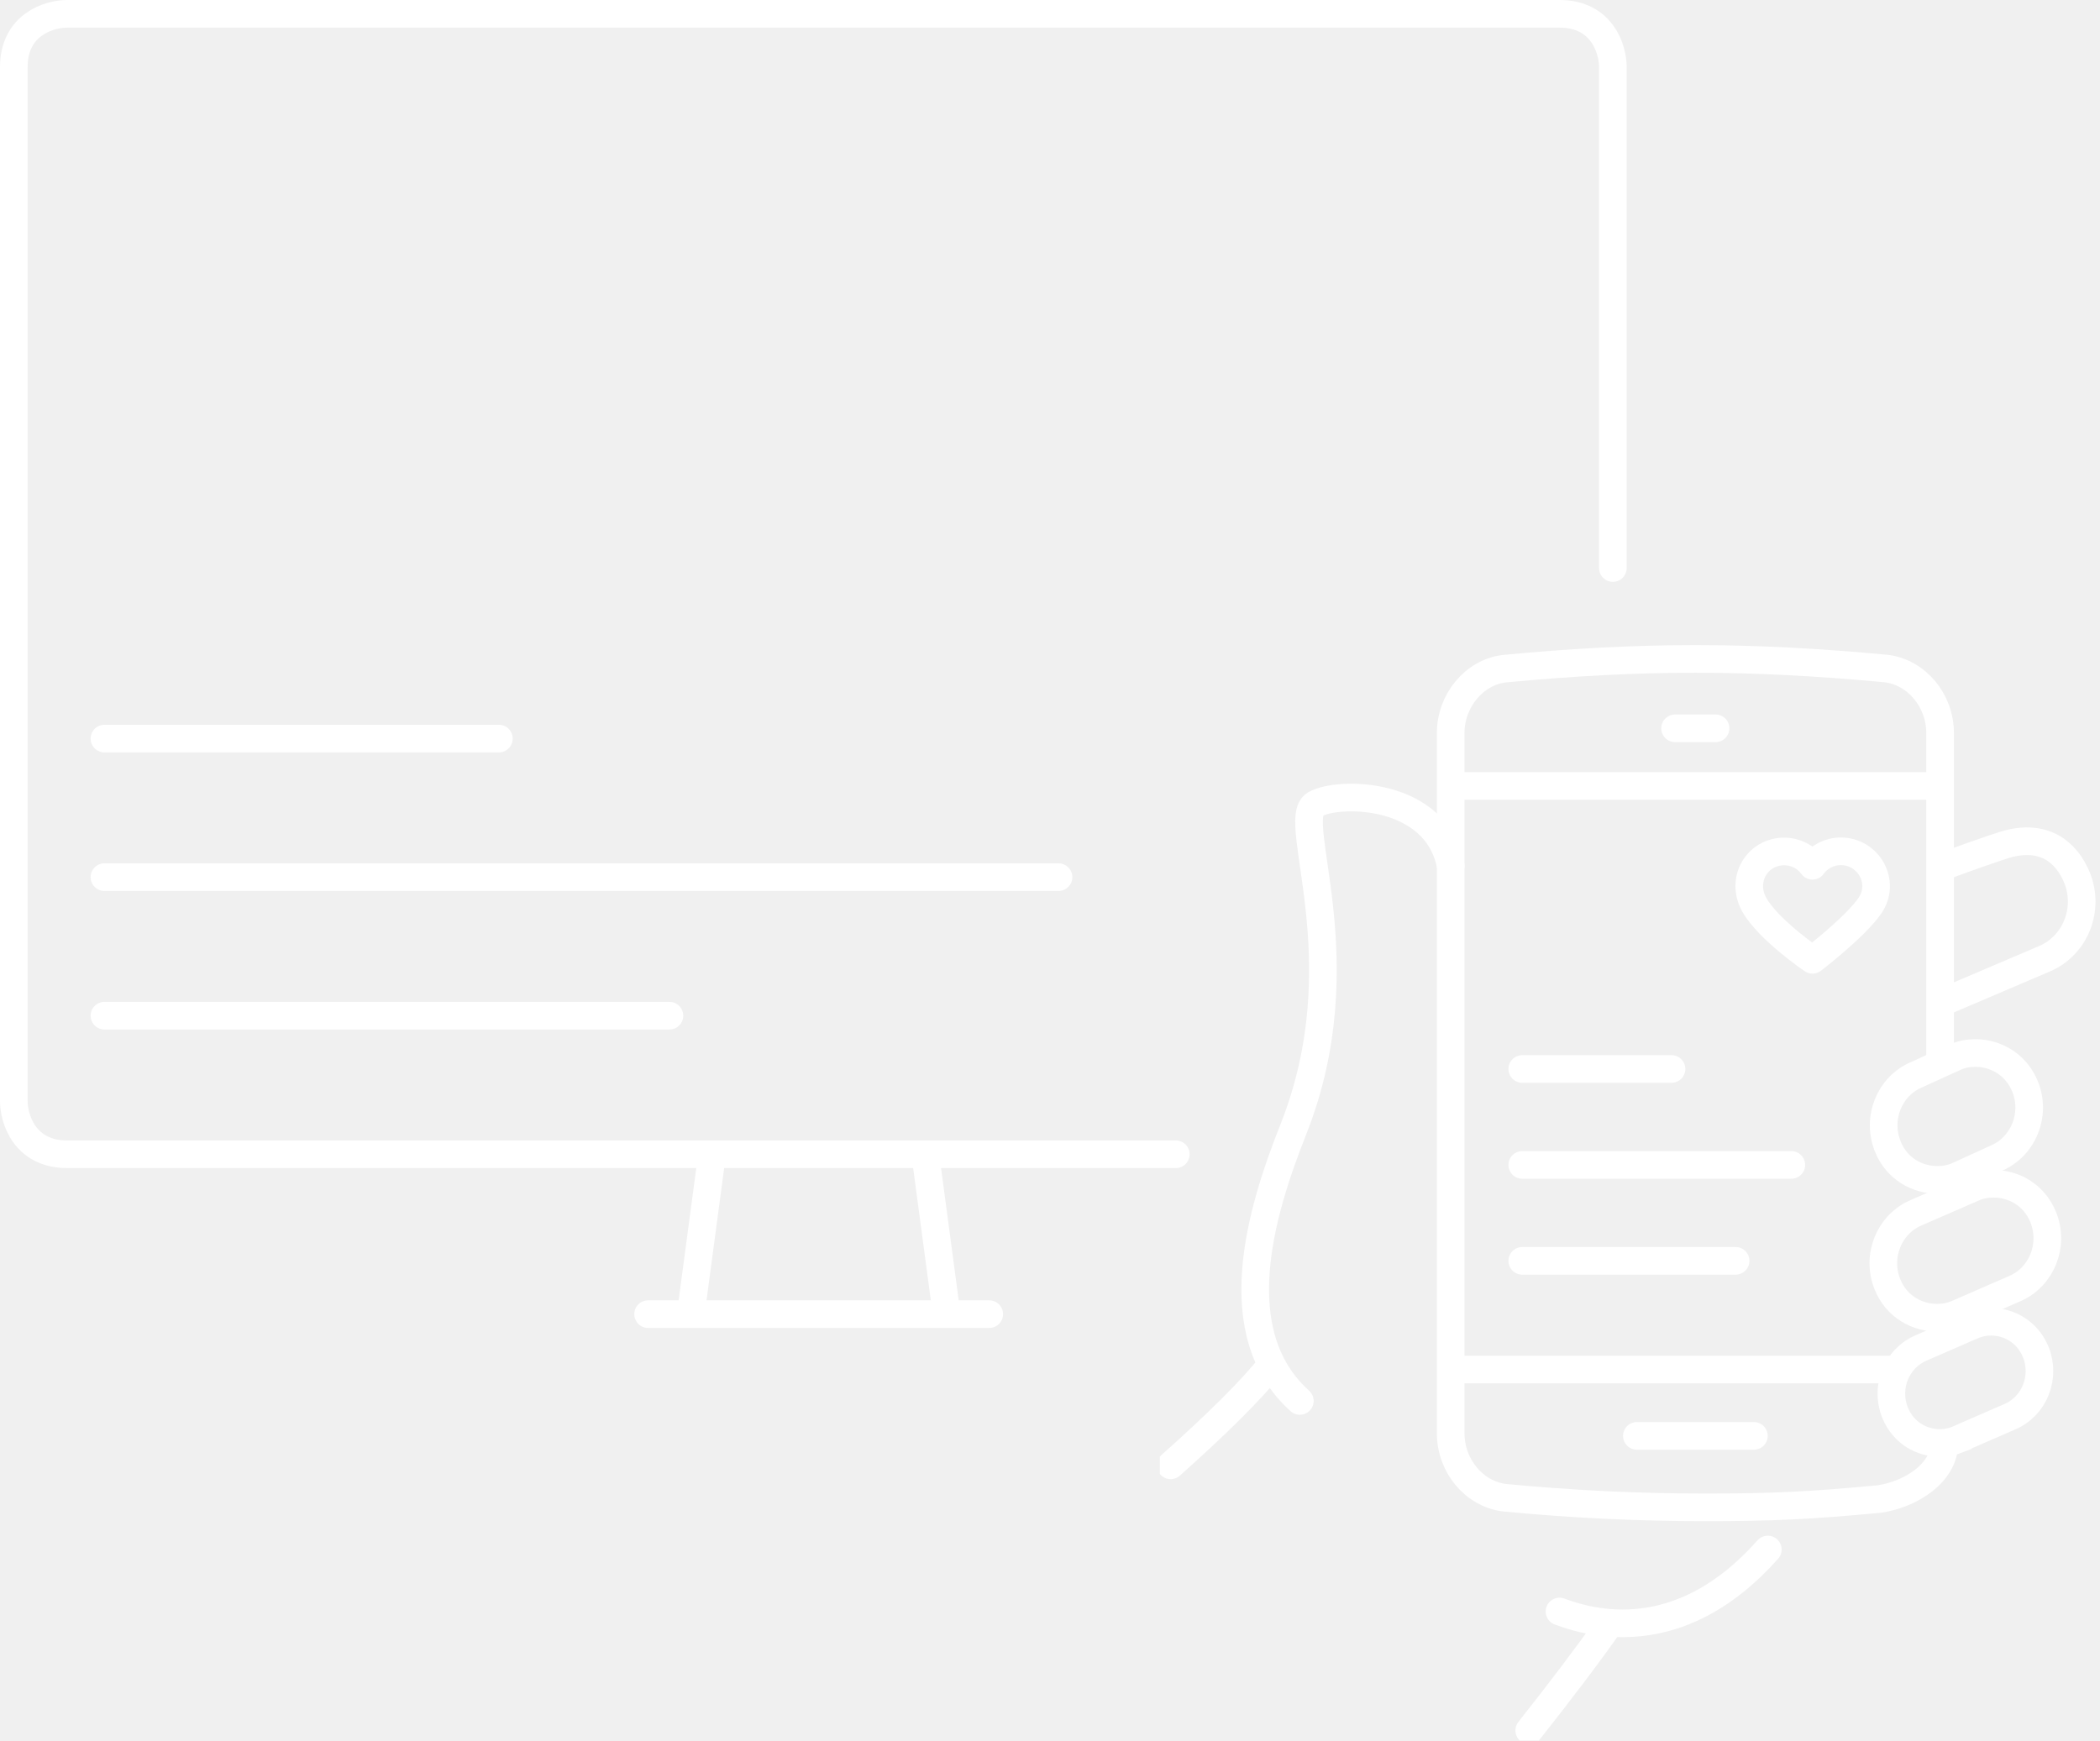
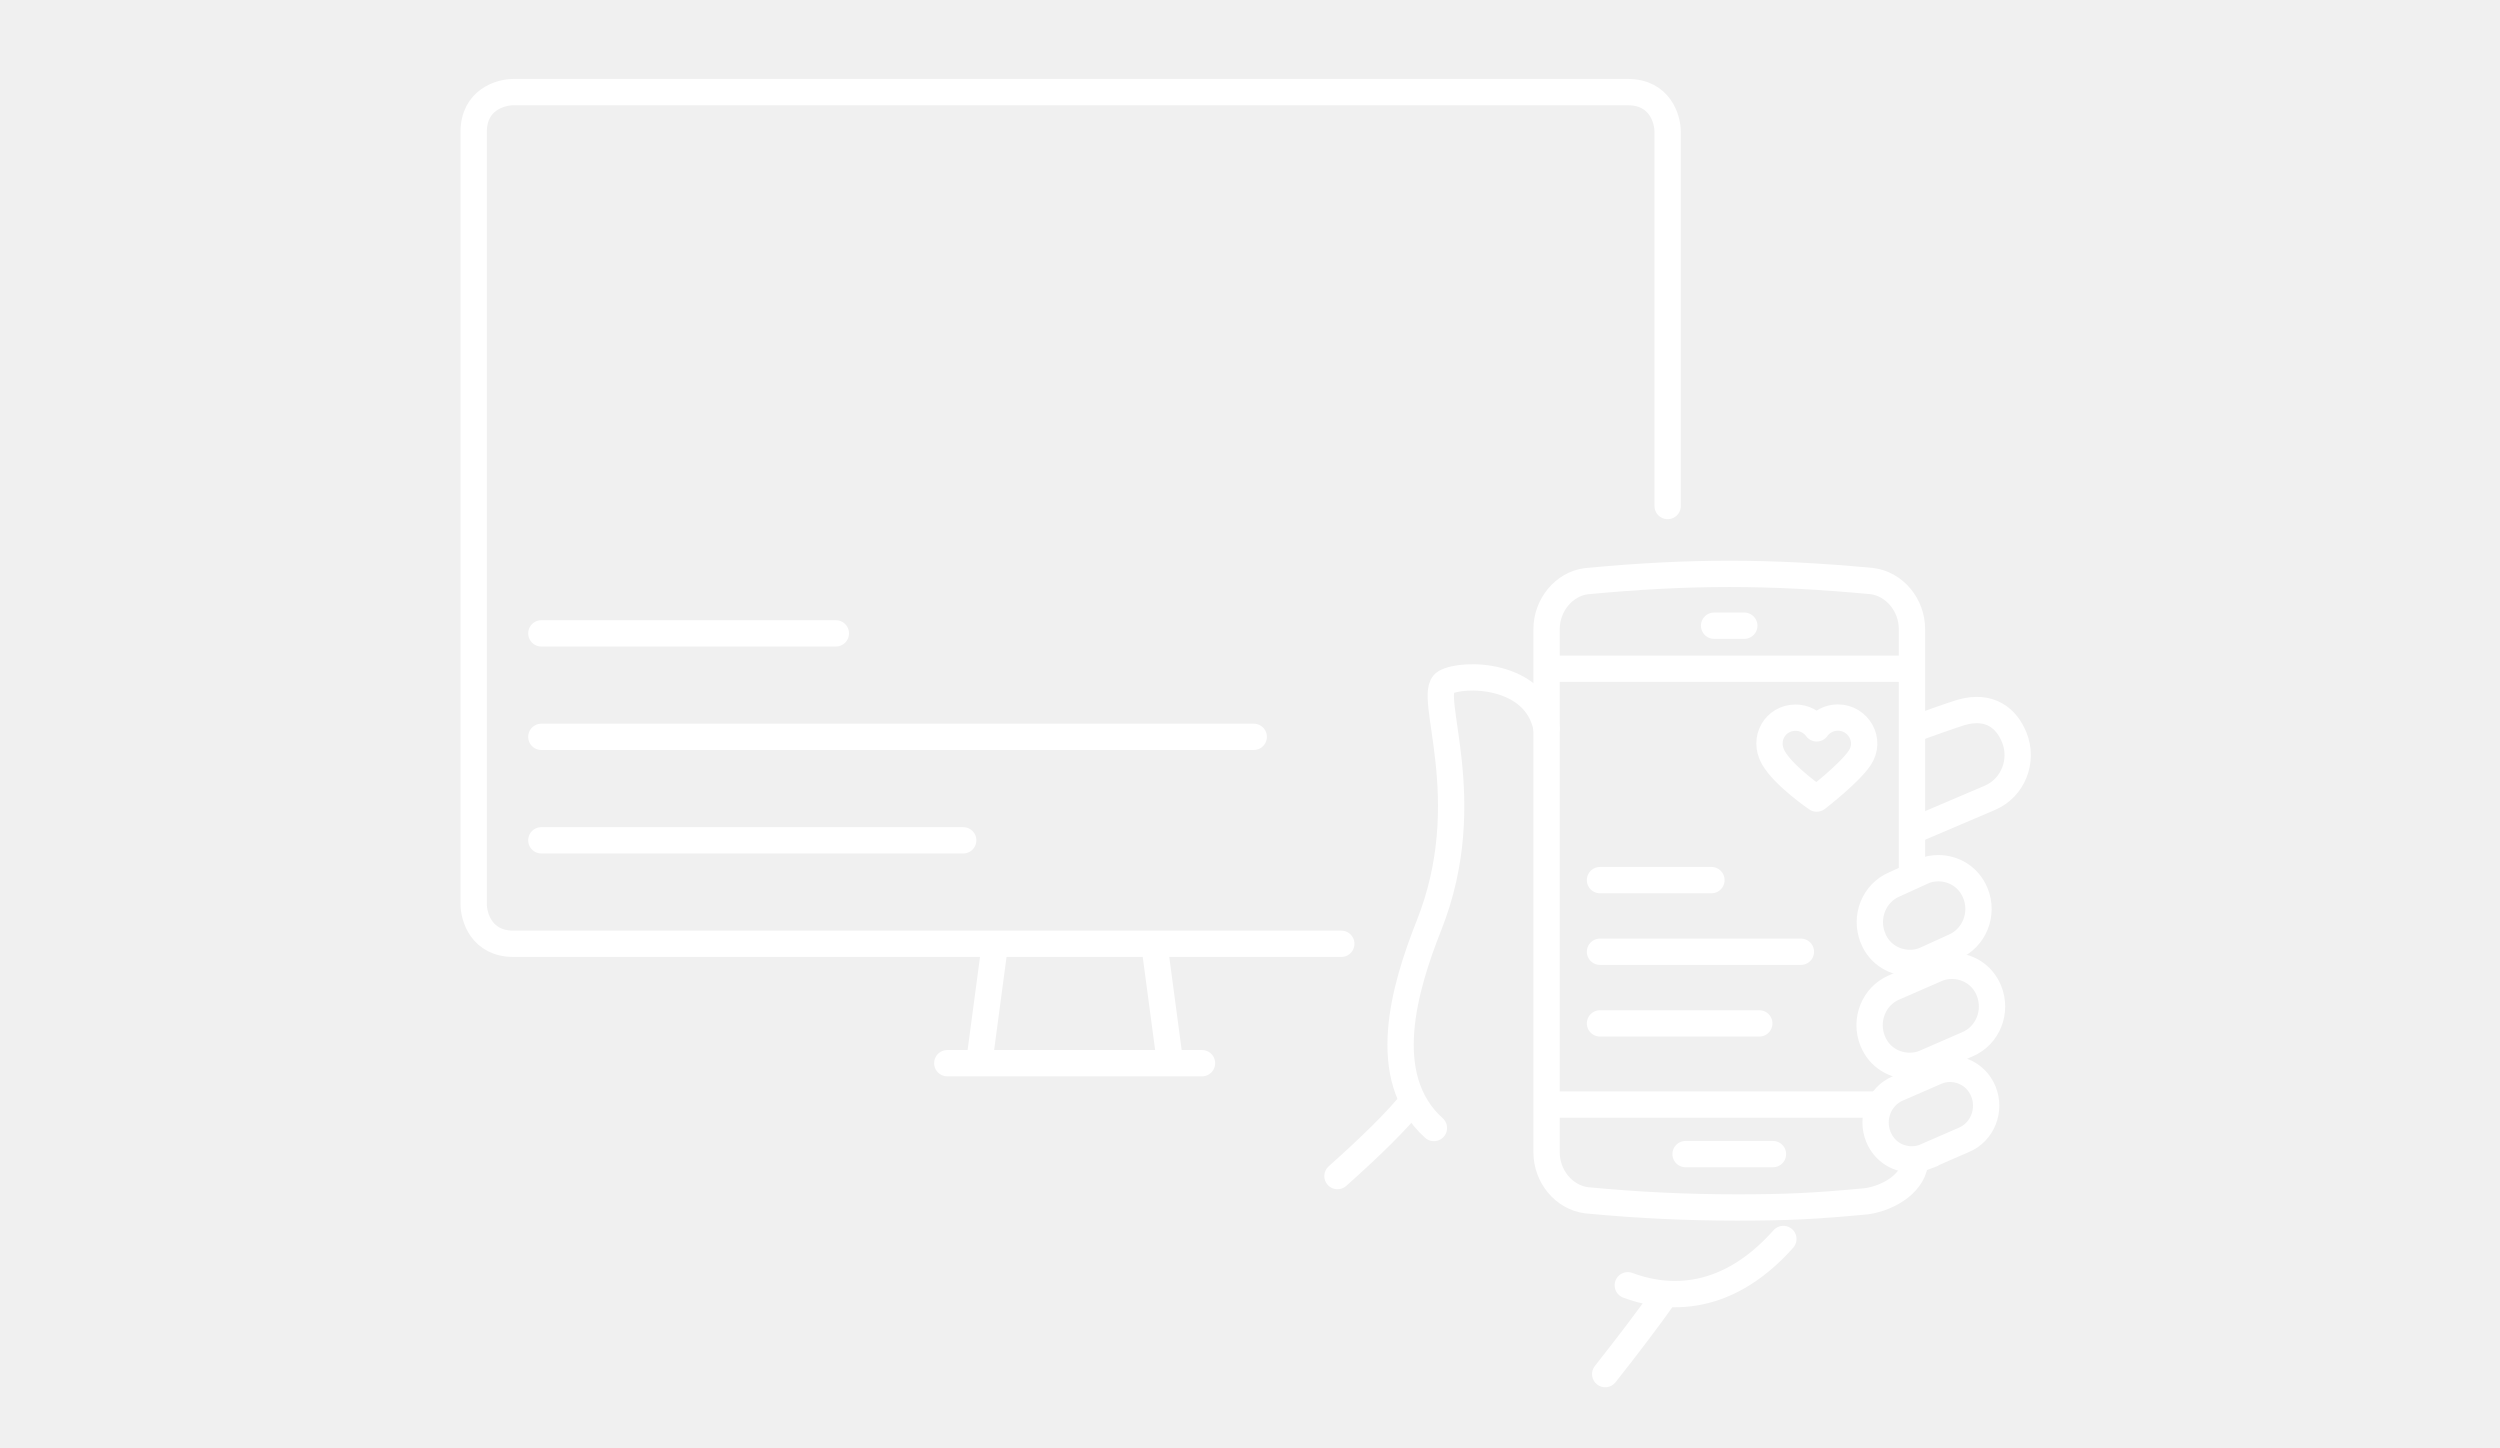
- <svg xmlns="http://www.w3.org/2000/svg" width="152" height="126" viewBox="0 0 152 126" fill="none">
-   <g clip-path="url(#clip0_2993_154)">
-     <path d="M131.191 62.678C130.734 62.049 129.984 61.641 129.141 61.641C127.196 61.641 125.954 63.681 126.985 65.511C128.016 67.329 131.191 69.485 131.191 69.485C131.191 69.485 134.308 67.096 135.351 65.557C136.523 63.832 135.222 61.63 133.242 61.63C132.398 61.63 131.66 62.038 131.191 62.667V62.678Z" stroke="white" stroke-width="2" stroke-linejoin="round" />
-     <path d="M140.424 77.049V53.051C140.424 50.721 138.737 48.681 136.546 48.401C131.555 47.935 127.149 47.702 122.732 47.702C118.314 47.702 113.885 47.935 108.847 48.413C106.691 48.693 105.003 50.732 105.003 53.063V103.774C105.003 106.105 106.691 108.145 108.882 108.424C113.873 108.902 118.642 109.124 123.446 109.124C128.25 109.124 131.016 108.995 136.042 108.518C138.292 108.18 140.741 106.653 140.741 104.45" stroke="white" stroke-width="2" stroke-miterlimit="10" />
-     <path d="M147.888 88.11C147.22 86.466 145.721 85.697 144.291 85.697C143.787 85.697 143.283 85.79 142.838 85.989L138.69 87.795C136.722 88.634 135.796 90.954 136.616 92.981C137.284 94.625 138.784 95.394 140.214 95.394C140.717 95.394 141.221 95.301 141.667 95.103L145.814 93.296C147.783 92.457 148.709 90.138 147.888 88.11Z" stroke="white" stroke-width="2" stroke-miterlimit="10" />
-     <path d="M141.725 104.194L145.475 102.562C147.256 101.804 148.088 99.695 147.349 97.876C146.74 96.396 145.393 95.685 144.104 95.685C143.647 95.685 143.201 95.779 142.791 95.954L139.042 97.585C137.261 98.354 136.429 100.441 137.167 102.27C137.776 103.762 139.124 104.462 140.413 104.462C140.87 104.462 141.315 104.368 141.725 104.205V104.194Z" stroke="white" stroke-width="2" stroke-miterlimit="10" />
-     <path d="M136.64 83.005C137.308 84.648 138.808 85.417 140.237 85.417C140.741 85.417 141.245 85.324 141.69 85.126L144.502 83.844C146.471 82.993 147.396 80.674 146.576 78.657C145.908 77.014 144.408 76.233 142.979 76.233C142.475 76.233 141.971 76.326 141.526 76.525L138.714 77.807C136.745 78.646 135.82 80.965 136.64 82.993V83.005Z" stroke="white" stroke-width="2" stroke-miterlimit="10" />
-     <path d="M118.478 103.949H126.95" stroke="white" stroke-width="2" stroke-miterlimit="10" stroke-linecap="round" />
-     <path d="M121.243 52.725H124.173" stroke="white" stroke-width="2" stroke-miterlimit="10" stroke-linecap="round" />
-     <path d="M105.003 99.147H137.331" stroke="white" stroke-width="2" stroke-miterlimit="10" />
-     <path d="M105.003 56.898H140.424" stroke="white" stroke-width="2" stroke-miterlimit="10" />
-     <path d="M140.424 72.632L147.994 69.403C150.22 68.448 151.263 65.825 150.337 63.541C149.576 61.688 147.959 60.347 145.205 61.128C144.526 61.327 141.315 62.445 140.413 62.83" stroke="white" stroke-width="2" stroke-miterlimit="10" />
-     <path d="M109.902 124.657C109.559 125.09 109.633 125.719 110.066 126.062C110.499 126.404 111.128 126.331 111.471 125.898L109.902 124.657ZM111.471 125.898C113.679 123.105 115.696 120.455 117.351 118.102L115.715 116.951C114.09 119.261 112.099 121.879 109.902 124.657L111.471 125.898Z" fill="white" />
-     <path d="M84.067 105.335C83.655 105.703 83.619 106.335 83.986 106.747C84.354 107.159 84.986 107.196 85.398 106.828L84.067 105.335ZM85.398 106.828C88.575 103.995 91.307 101.343 92.868 99.342L91.291 98.112C89.852 99.957 87.241 102.504 84.067 105.335L85.398 106.828Z" fill="white" />
-     <path d="M127.957 112.177C122.017 118.867 115.982 117.83 112.877 116.664" stroke="white" stroke-width="2" stroke-linecap="round" stroke-linejoin="round" />
-     <path d="M105.003 62.69C103.972 57.259 96.837 57.259 95.184 58.226C93.298 59.345 98.453 69.555 93.614 81.758C91.224 87.783 88.623 96.501 94.083 101.42" stroke="white" stroke-width="2" stroke-linecap="round" stroke-linejoin="round" />
-     <path d="M120.986 77.389H110.182" stroke="white" stroke-width="2" stroke-linecap="round" stroke-linejoin="round" />
-     <path d="M129.658 84.333H110.182" stroke="white" stroke-width="2" stroke-linecap="round" stroke-linejoin="round" />
-     <path d="M125.625 91.278H110.182" stroke="white" stroke-width="2" stroke-linecap="round" stroke-linejoin="round" />
-   </g>
-   <path d="M7.559 63.5H76.617" stroke="white" stroke-width="2" stroke-linecap="round" />
-   <path d="M7.559 73.531H48.454" stroke="white" stroke-width="2" stroke-linecap="round" />
-   <path d="M7.559 53.469H36.108" stroke="white" stroke-width="2" stroke-linecap="round" />
-   <path d="M116.741 41.123V4.858C116.741 3.572 115.969 1 112.883 1C109.796 1 39.58 1 4.858 1C3.572 1 1 1.772 1 4.858C1 7.944 1 55.784 1 79.318V79.704C1 80.99 1.772 83.562 4.858 83.562C7.944 83.562 59.642 83.562 85.105 83.562" stroke="white" stroke-width="2" stroke-linecap="round" />
-   <path d="M66.972 83.562L68.515 95.136" stroke="white" stroke-width="2" />
-   <path d="M46.91 95.136H71.602" stroke="white" stroke-width="2" stroke-linecap="round" />
-   <path d="M51.54 83.562L49.997 95.136" stroke="white" stroke-width="2" />
-   <defs>
-     <clipPath id="clip0_2993_154">
-       <rect width="67.901" height="79.475" fill="white" transform="translate(83.9475 46.5247)" />
-     </clipPath>
-   </defs>
+ <svg xmlns="http://www.w3.org/2000/svg" width="190" height="110" viewBox="0 0 190 110" fill="none">
+   <path d="M138.07 55.356C137.712 54.862 137.124 54.543 136.462 54.543C134.937 54.543 133.964 56.142 134.772 57.576C135.581 59.002 138.07 60.692 138.07 60.692C138.07 60.692 140.514 58.819 141.331 57.613C142.25 56.261 141.23 54.534 139.678 54.534C139.016 54.534 138.437 54.853 138.07 55.347V55.356Z" stroke="white" stroke-width="2" stroke-linejoin="round" />
+   <path d="M145.309 66.623V47.808C145.309 45.981 143.986 44.382 142.268 44.163C138.355 43.797 134.901 43.614 131.437 43.614C127.974 43.614 124.502 43.797 120.552 44.172C118.861 44.391 117.539 45.99 117.539 47.818V87.575C117.539 89.402 118.861 91.001 120.579 91.221C124.493 91.595 128.231 91.769 131.998 91.769C135.764 91.769 137.932 91.668 141.873 91.294C143.637 91.029 145.557 89.832 145.557 88.105" stroke="white" stroke-width="2" stroke-miterlimit="10" />
+   <path d="M151.16 75.294C150.637 74.006 149.461 73.403 148.34 73.403C147.945 73.403 147.55 73.476 147.201 73.631L143.949 75.047C142.406 75.705 141.68 77.523 142.323 79.114C142.847 80.402 144.023 81.005 145.143 81.005C145.538 81.005 145.933 80.932 146.283 80.776L149.535 79.36C151.078 78.702 151.804 76.884 151.16 75.294Z" stroke="white" stroke-width="2" stroke-miterlimit="10" />
+   <path d="M146.328 87.904L149.268 86.624C150.664 86.031 151.317 84.377 150.738 82.951C150.26 81.791 149.204 81.233 148.193 81.233C147.835 81.233 147.486 81.306 147.164 81.444L144.225 82.723C142.829 83.326 142.176 84.961 142.755 86.396C143.233 87.566 144.289 88.114 145.3 88.114C145.658 88.114 146.007 88.041 146.328 87.913V87.904Z" stroke="white" stroke-width="2" stroke-miterlimit="10" />
+   <path d="M142.342 71.292C142.865 72.58 144.041 73.183 145.162 73.183C145.557 73.183 145.952 73.11 146.301 72.955L148.506 71.95C150.049 71.283 150.775 69.464 150.132 67.883C149.608 66.595 148.432 65.983 147.311 65.983C146.916 65.983 146.521 66.056 146.172 66.211L143.968 67.216C142.424 67.874 141.699 69.693 142.342 71.283V71.292Z" stroke="white" stroke-width="2" stroke-miterlimit="10" />
+   <path d="M128.103 87.712H134.745" stroke="white" stroke-width="2" stroke-miterlimit="10" stroke-linecap="round" />
+   <path d="M130.271 47.553H132.567" stroke="white" stroke-width="2" stroke-miterlimit="10" stroke-linecap="round" />
+   <path d="M117.539 83.947H142.884" stroke="white" stroke-width="2" stroke-miterlimit="10" />
+   <path d="M117.539 50.824H145.309" stroke="white" stroke-width="2" stroke-miterlimit="10" />
+   <path d="M145.309 63.159L151.243 60.628C152.989 59.879 153.806 57.823 153.08 56.032C152.483 54.579 151.216 53.528 149.057 54.141C148.524 54.296 146.007 55.173 145.3 55.475" stroke="white" stroke-width="2" stroke-miterlimit="10" />
+   <path d="M121.21 103.813C120.867 104.246 120.941 104.875 121.374 105.218C121.807 105.56 122.436 105.487 122.778 105.054L121.21 103.813ZM122.778 105.054C124.511 102.862 126.095 100.781 127.396 98.933L125.76 97.781C124.489 99.588 122.931 101.637 121.21 103.813L122.778 105.054Z" fill="white" />
+   <path d="M100.981 88.638C100.569 89.005 100.532 89.638 100.9 90.05C101.268 90.462 101.9 90.498 102.312 90.13L100.981 88.638ZM102.312 90.13C104.803 87.909 106.958 85.819 108.195 84.233L106.618 83.003C105.503 84.433 103.469 86.418 100.981 88.638L102.312 90.13Z" fill="white" />
+   <path d="M135.535 94.163C130.877 99.408 126.146 98.595 123.712 97.681" stroke="white" stroke-width="2" stroke-linecap="round" stroke-linejoin="round" />
+   <path d="M117.539 55.365C116.73 51.107 111.136 51.107 109.841 51.865C108.362 52.743 112.404 60.747 108.61 70.314C106.736 75.038 104.696 81.873 108.977 85.729" stroke="white" stroke-width="2" stroke-linecap="round" stroke-linejoin="round" />
+   <path d="M130.069 66.889H121.599" stroke="white" stroke-width="2" stroke-linecap="round" stroke-linejoin="round" />
+   <path d="M136.868 72.333H121.599" stroke="white" stroke-width="2" stroke-linecap="round" stroke-linejoin="round" />
+   <path d="M133.706 77.778H121.599" stroke="white" stroke-width="2" stroke-linecap="round" stroke-linejoin="round" />
+   <path d="M41.142 56H95.284" stroke="white" stroke-width="2" stroke-linecap="round" />
+   <path d="M41.142 63.864H73.204" stroke="white" stroke-width="2" stroke-linecap="round" />
+   <path d="M41.142 48.136H63.525" stroke="white" stroke-width="2" stroke-linecap="round" />
+   <path d="M126.741 38.457V10.025C126.741 9.016 126.136 7 123.716 7C121.296 7 66.247 7 39.025 7C38.017 7 36 7.605 36 10.025C36 12.444 36 49.951 36 68.401V68.704C36 69.712 36.605 71.728 39.025 71.728C41.444 71.728 81.975 71.728 101.938 71.728" stroke="white" stroke-width="2" stroke-linecap="round" />
+   <path d="M87.722 71.728L88.932 80.802" stroke="white" stroke-width="2" />
+   <path d="M71.994 80.802H91.352" stroke="white" stroke-width="2" stroke-linecap="round" />
+   <path d="M75.624 71.728L74.414 80.802" stroke="white" stroke-width="2" />
</svg>
